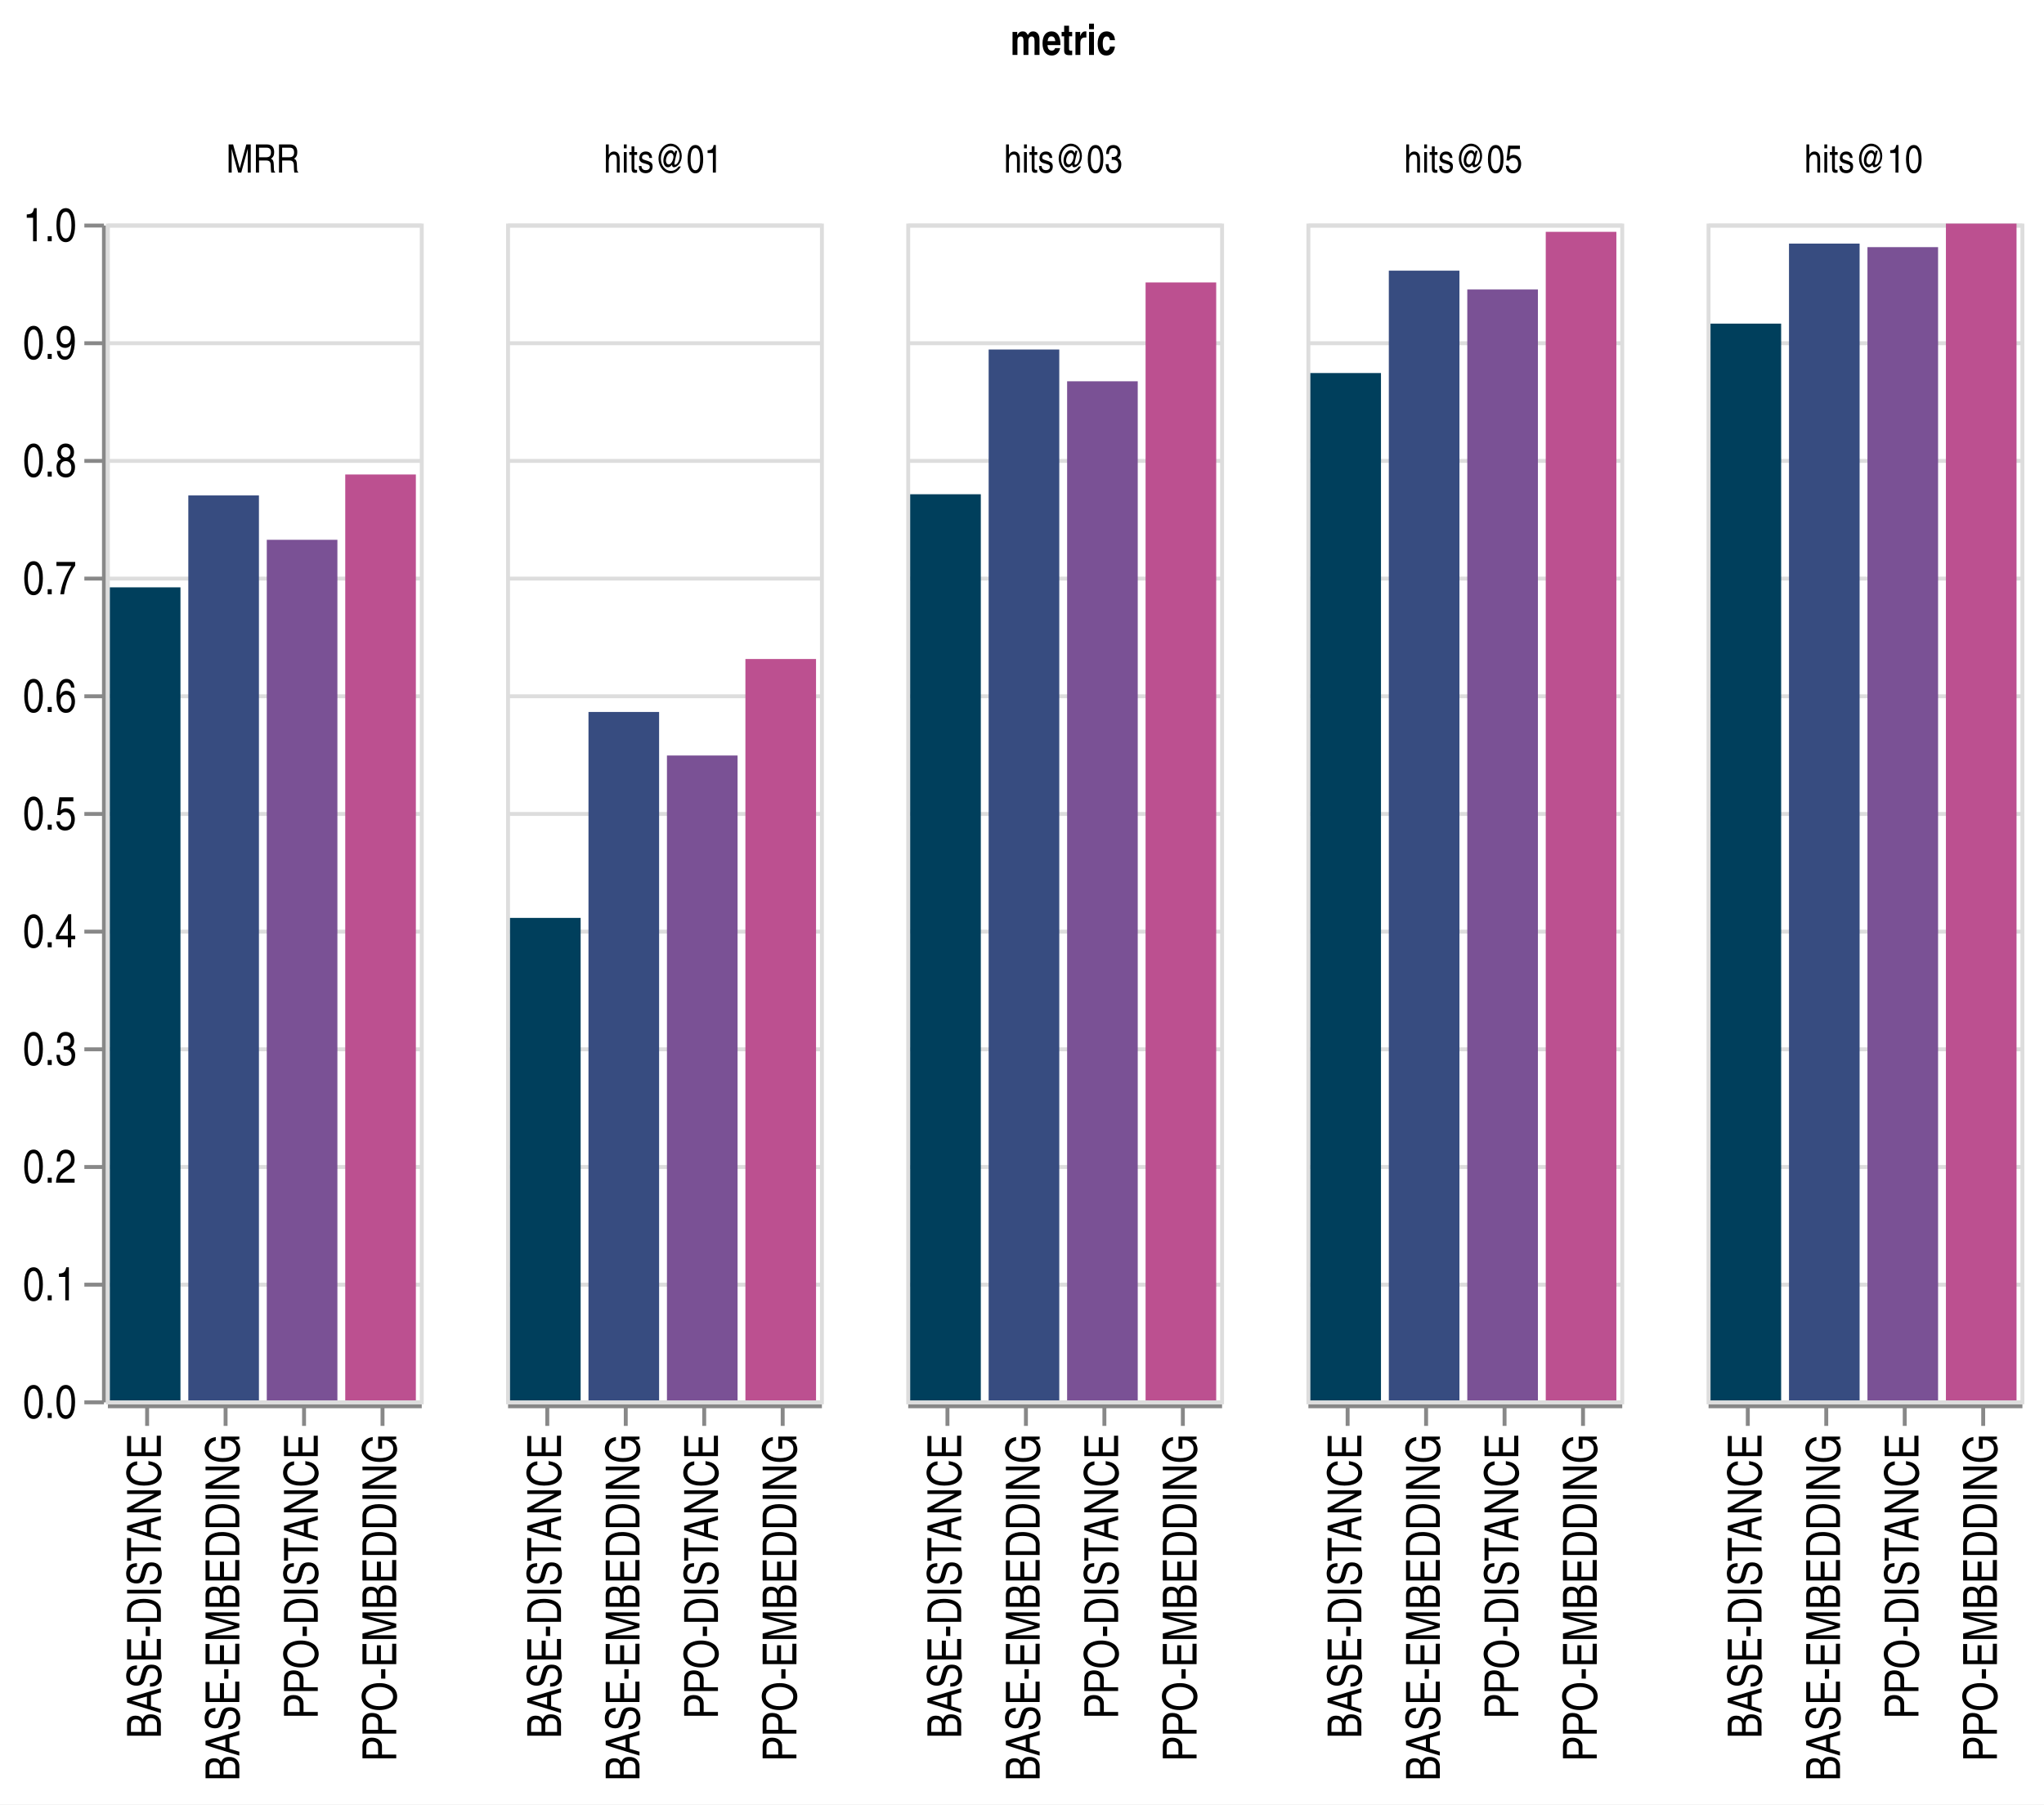
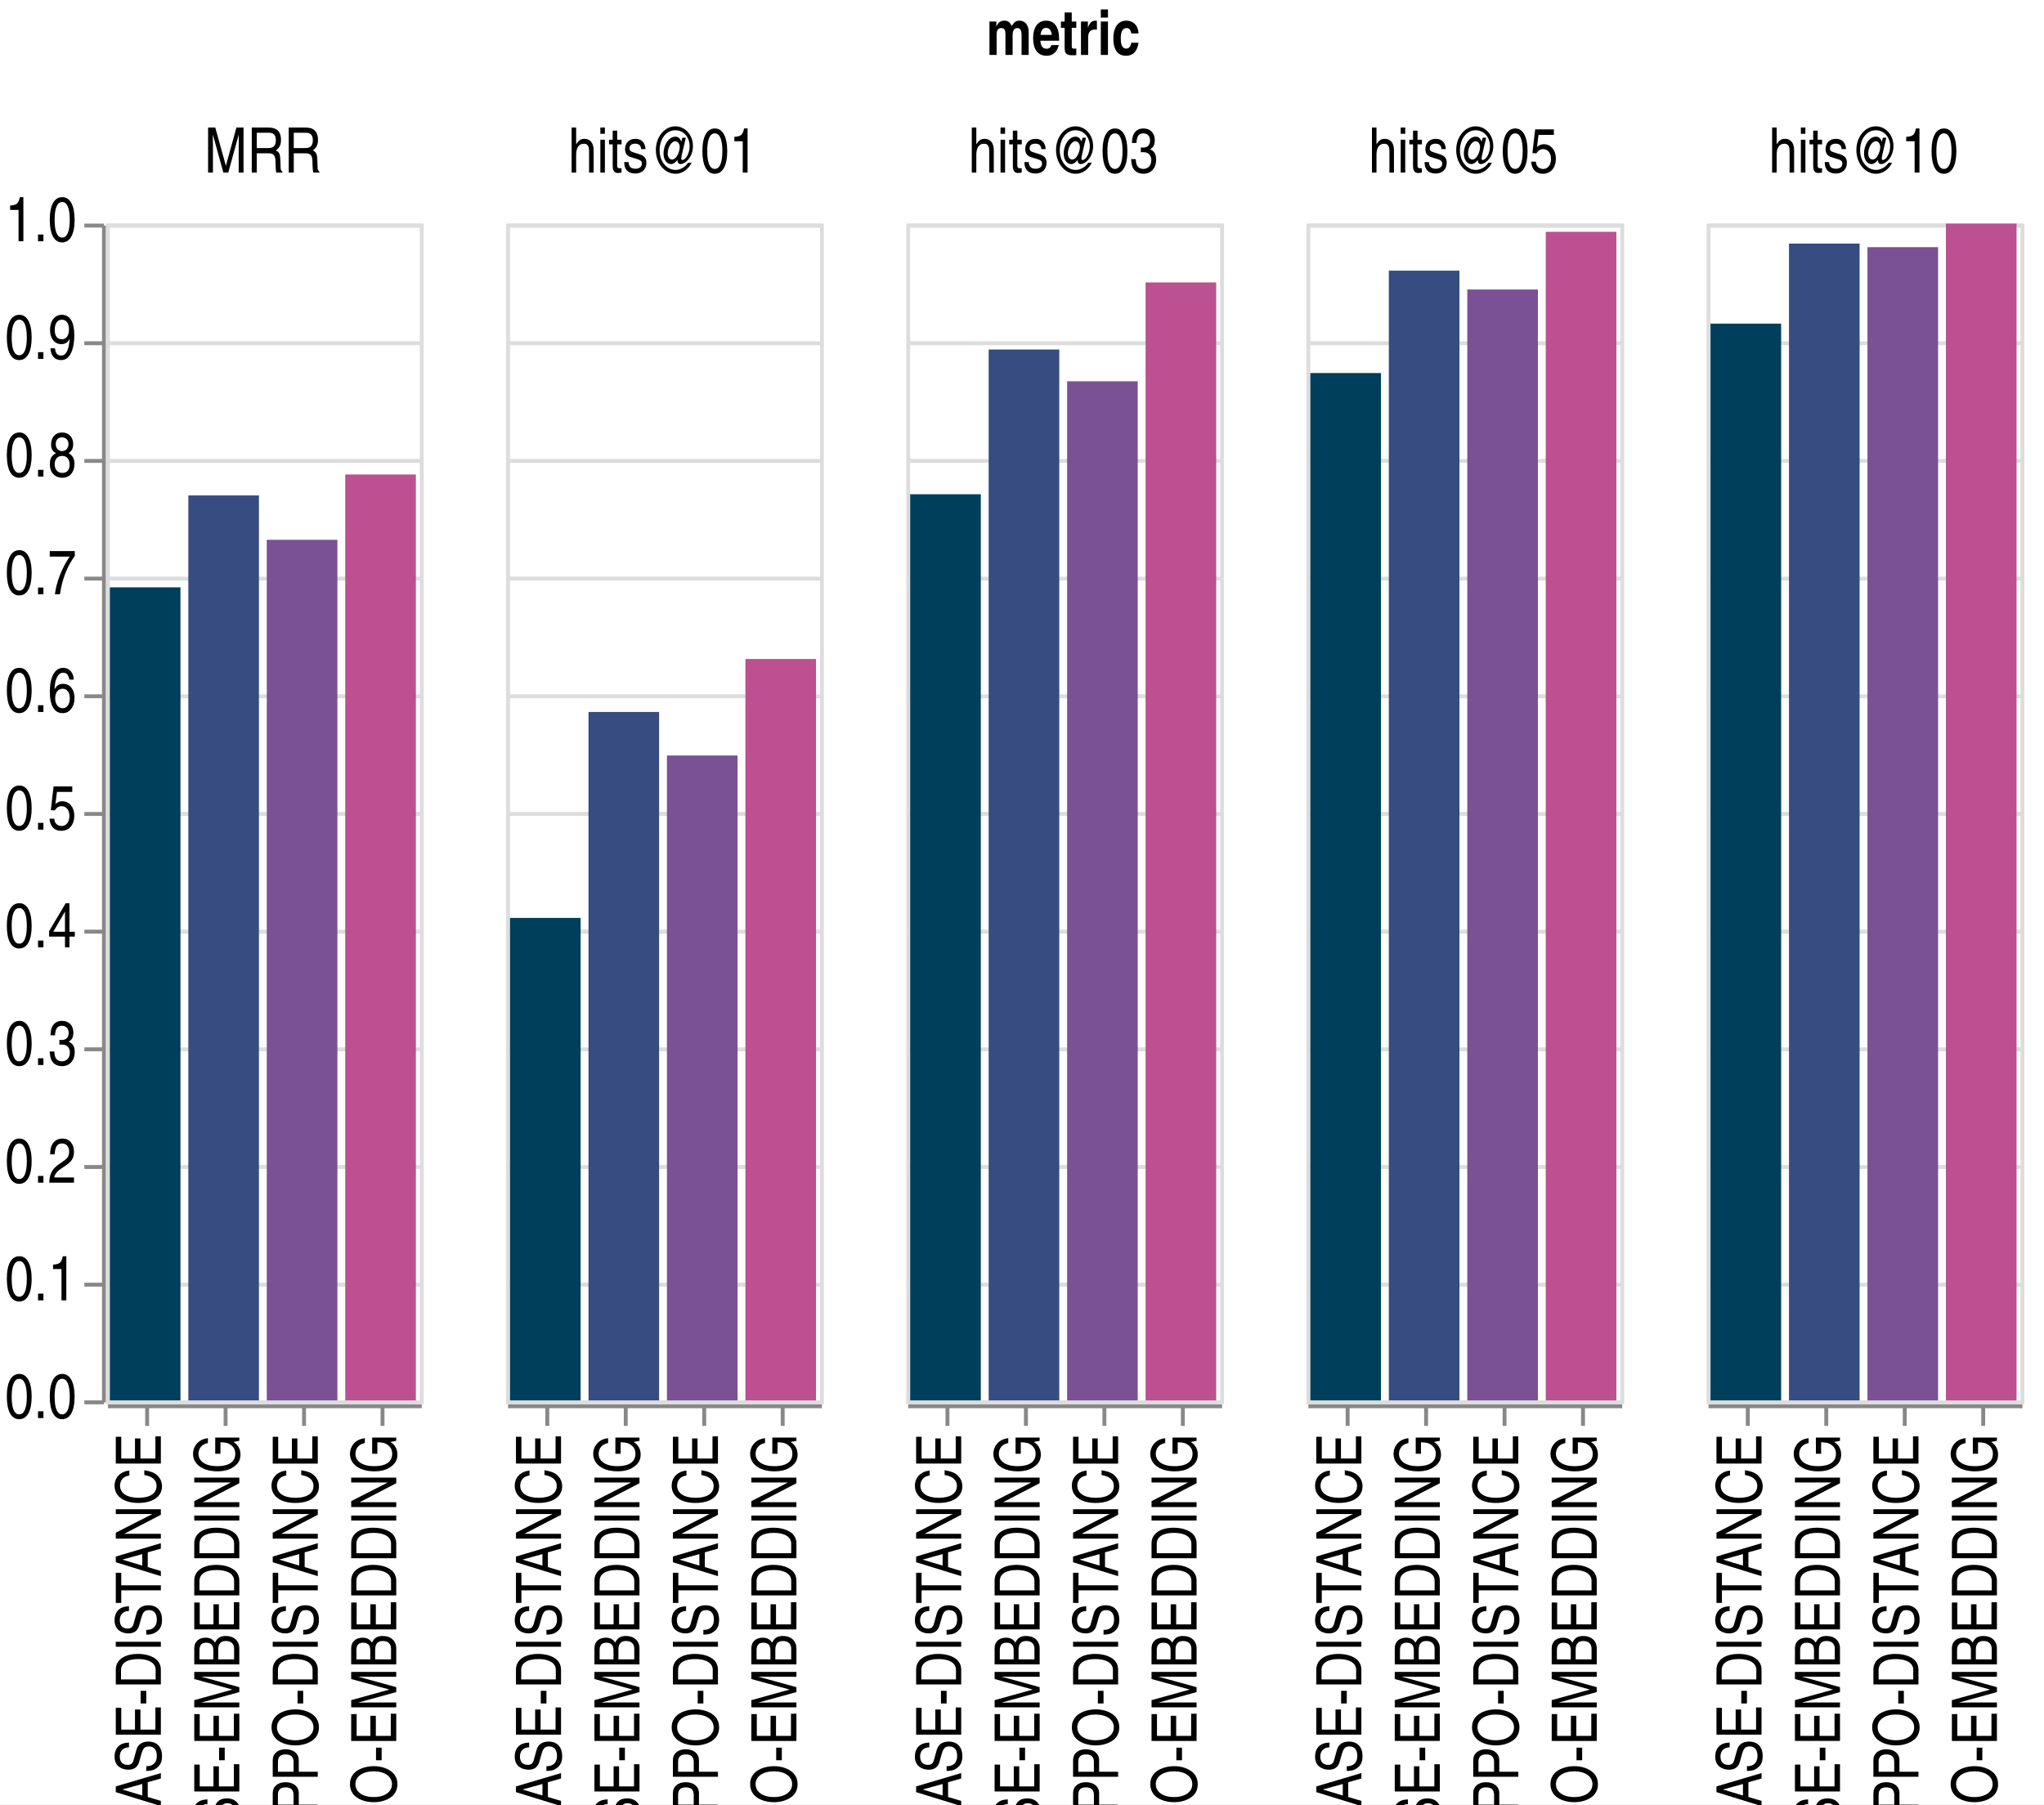
<svg xmlns="http://www.w3.org/2000/svg" version="1.1" class="marks" width="521" height="460" viewBox="0 0 521 460">
  <rect width="521" height="460" fill="white" />
  <g fill="none" stroke-miterlimit="10" transform="translate(27,57)">
    <g class="mark-group role-frame root" role="graphics-object" aria-roledescription="group mark container">
      <g transform="translate(0,0)">
        <path class="background" aria-hidden="true" d="M0,0h0v0h0Z" />
        <g>
          <g class="mark-group role-column-title column-title" role="graphics-object" aria-roledescription="group mark container">
            <g transform="translate(244,-31)">
              <path class="background" aria-hidden="true" d="M0,0h0v0h0Z" />
              <g>
                <g class="mark-group role-title">
                  <g transform="translate(0,-21)">
                    <path class="background" aria-hidden="true" d="M0,0h0v0h0Z" pointer-events="none" />
                    <g>
                      <g class="mark-text role-title-text" role="graphics-symbol" aria-roledescription="title" aria-label="Title text 'metric'" pointer-events="none">
-                         <text text-anchor="middle" transform="translate(0,9)" font-family="arial narrow" font-size="11px" font-weight="bold" fill="#000" opacity="1">metric</text>
+                         <text text-anchor="middle" transform="translate(0,9)" font-family="arial narrow" font-size="16px" font-weight="bold" fill="#000" opacity="1">metric</text>
                      </g>
                    </g>
                    <path class="foreground" aria-hidden="true" d="" pointer-events="none" display="none" />
                  </g>
                </g>
              </g>
              <path class="foreground" aria-hidden="true" d="" display="none" />
            </g>
          </g>
          <g class="mark-group role-row-header row_header" role="graphics-object" aria-roledescription="group mark container">
            <g transform="translate(-1,0)">
              <path class="background" aria-hidden="true" d="M0,0h0v300h0Z" />
              <g>
                <g class="mark-group role-axis" role="graphics-symbol" aria-roledescription="axis" aria-label="Y-axis for a linear scale with values from 0.0 to 1.0">
                  <g transform="translate(0.5,0.5)">
                    <path class="background" aria-hidden="true" d="M0,0h0v0h0Z" pointer-events="none" />
                    <g>
                      <g class="mark-rule role-axis-tick" pointer-events="none">
                        <line transform="translate(0,300)" x2="-5" y2="0" stroke="#888" stroke-width="1" opacity="1" />
                        <line transform="translate(0,270)" x2="-5" y2="0" stroke="#888" stroke-width="1" opacity="1" />
                        <line transform="translate(0,240)" x2="-5" y2="0" stroke="#888" stroke-width="1" opacity="1" />
                        <line transform="translate(0,210)" x2="-5" y2="0" stroke="#888" stroke-width="1" opacity="1" />
                        <line transform="translate(0,180)" x2="-5" y2="0" stroke="#888" stroke-width="1" opacity="1" />
                        <line transform="translate(0,150)" x2="-5" y2="0" stroke="#888" stroke-width="1" opacity="1" />
                        <line transform="translate(0,120)" x2="-5" y2="0" stroke="#888" stroke-width="1" opacity="1" />
                        <line transform="translate(0,90)" x2="-5" y2="0" stroke="#888" stroke-width="1" opacity="1" />
                        <line transform="translate(0,60)" x2="-5" y2="0" stroke="#888" stroke-width="1" opacity="1" />
                        <line transform="translate(0,30)" x2="-5" y2="0" stroke="#888" stroke-width="1" opacity="1" />
                        <line transform="translate(0,0)" x2="-5" y2="0" stroke="#888" stroke-width="1" opacity="1" />
                      </g>
                      <g class="mark-text role-axis-label" pointer-events="none">
-                         <text text-anchor="end" transform="translate(-7,304)" font-family="arial narrow" font-size="12px" fill="#000" opacity="1">0.0</text>
-                         <text text-anchor="end" transform="translate(-7,274)" font-family="arial narrow" font-size="12px" fill="#000" opacity="1">0.1</text>
-                         <text text-anchor="end" transform="translate(-7,244)" font-family="arial narrow" font-size="12px" fill="#000" opacity="1">0.2</text>
-                         <text text-anchor="end" transform="translate(-7,214)" font-family="arial narrow" font-size="12px" fill="#000" opacity="1">0.3</text>
-                         <text text-anchor="end" transform="translate(-7,184)" font-family="arial narrow" font-size="12px" fill="#000" opacity="1">0.4</text>
-                         <text text-anchor="end" transform="translate(-7,154)" font-family="arial narrow" font-size="12px" fill="#000" opacity="1">0.5</text>
-                         <text text-anchor="end" transform="translate(-7,124)" font-family="arial narrow" font-size="12px" fill="#000" opacity="1">0.6</text>
-                         <text text-anchor="end" transform="translate(-7,94)" font-family="arial narrow" font-size="12px" fill="#000" opacity="1">0.7</text>
-                         <text text-anchor="end" transform="translate(-7,64)" font-family="arial narrow" font-size="12px" fill="#000" opacity="1">0.8</text>
-                         <text text-anchor="end" transform="translate(-7,34)" font-family="arial narrow" font-size="12px" fill="#000" opacity="1">0.9</text>
-                         <text text-anchor="end" transform="translate(-7,4)" font-family="arial narrow" font-size="12px" fill="#000" opacity="1">1.0</text>
+                         <text text-anchor="end" transform="translate(-7,304)" font-family="arial narrow" font-size="16px" fill="#000" opacity="1">0.0</text>
+                         <text text-anchor="end" transform="translate(-7,274)" font-family="arial narrow" font-size="16px" fill="#000" opacity="1">0.1</text>
+                         <text text-anchor="end" transform="translate(-7,244)" font-family="arial narrow" font-size="16px" fill="#000" opacity="1">0.2</text>
+                         <text text-anchor="end" transform="translate(-7,214)" font-family="arial narrow" font-size="16px" fill="#000" opacity="1">0.3</text>
+                         <text text-anchor="end" transform="translate(-7,184)" font-family="arial narrow" font-size="16px" fill="#000" opacity="1">0.4</text>
+                         <text text-anchor="end" transform="translate(-7,154)" font-family="arial narrow" font-size="16px" fill="#000" opacity="1">0.5</text>
+                         <text text-anchor="end" transform="translate(-7,124)" font-family="arial narrow" font-size="16px" fill="#000" opacity="1">0.6</text>
+                         <text text-anchor="end" transform="translate(-7,94)" font-family="arial narrow" font-size="16px" fill="#000" opacity="1">0.7</text>
+                         <text text-anchor="end" transform="translate(-7,64)" font-family="arial narrow" font-size="16px" fill="#000" opacity="1">0.8</text>
+                         <text text-anchor="end" transform="translate(-7,34)" font-family="arial narrow" font-size="16px" fill="#000" opacity="1">0.9</text>
+                         <text text-anchor="end" transform="translate(-7,4)" font-family="arial narrow" font-size="16px" fill="#000" opacity="1">1.0</text>
                      </g>
                      <g class="mark-rule role-axis-domain" pointer-events="none">
                        <line transform="translate(0,300)" x2="0" y2="-300" stroke="#888" stroke-width="1" opacity="1" />
                      </g>
                    </g>
                    <path class="foreground" aria-hidden="true" d="" pointer-events="none" display="none" />
                  </g>
                </g>
              </g>
              <path class="foreground" aria-hidden="true" d="" display="none" />
            </g>
          </g>
          <g class="mark-group role-column-header column_header" role="graphics-object" aria-roledescription="group mark container">
            <g transform="translate(0,-1)">
              <path class="background" aria-hidden="true" d="M0,0h80v0h-80Z" />
              <g>
                <g class="mark-group role-title">
                  <g transform="translate(40,-20)">
                    <path class="background" aria-hidden="true" d="M0,0h0v0h0Z" pointer-events="none" />
                    <g>
                      <g class="mark-text role-title-text" role="graphics-symbol" aria-roledescription="title" aria-label="Title text 'MRR'" pointer-events="none">
-                         <text text-anchor="middle" transform="translate(0,8)" font-family="arial narrow" font-size="10px" fill="#000" opacity="1">MRR</text>
+                         <text text-anchor="middle" transform="translate(0,8)" font-family="arial narrow" font-size="16px" fill="#000" opacity="1">MRR</text>
                      </g>
                    </g>
                    <path class="foreground" aria-hidden="true" d="" pointer-events="none" display="none" />
                  </g>
                </g>
              </g>
              <path class="foreground" aria-hidden="true" d="" display="none" />
            </g>
            <g transform="translate(102,-1)">
              <path class="background" aria-hidden="true" d="M0,0h80v0h-80Z" />
              <g>
                <g class="mark-group role-title">
                  <g transform="translate(40,-20)">
                    <path class="background" aria-hidden="true" d="M0,0h0v0h0Z" pointer-events="none" />
                    <g>
                      <g class="mark-text role-title-text" role="graphics-symbol" aria-roledescription="title" aria-label="Title text 'hits@01'" pointer-events="none">
-                         <text text-anchor="middle" transform="translate(0,8)" font-family="arial narrow" font-size="10px" fill="#000" opacity="1">hits@01</text>
+                         <text text-anchor="middle" transform="translate(0,8)" font-family="arial narrow" font-size="16px" fill="#000" opacity="1">hits@01</text>
                      </g>
                    </g>
                    <path class="foreground" aria-hidden="true" d="" pointer-events="none" display="none" />
                  </g>
                </g>
              </g>
              <path class="foreground" aria-hidden="true" d="" display="none" />
            </g>
            <g transform="translate(204,-1)">
              <path class="background" aria-hidden="true" d="M0,0h80v0h-80Z" />
              <g>
                <g class="mark-group role-title">
                  <g transform="translate(40,-20)">
                    <path class="background" aria-hidden="true" d="M0,0h0v0h0Z" pointer-events="none" />
                    <g>
                      <g class="mark-text role-title-text" role="graphics-symbol" aria-roledescription="title" aria-label="Title text 'hits@03'" pointer-events="none">
-                         <text text-anchor="middle" transform="translate(0,8)" font-family="arial narrow" font-size="10px" fill="#000" opacity="1">hits@03</text>
+                         <text text-anchor="middle" transform="translate(0,8)" font-family="arial narrow" font-size="16px" fill="#000" opacity="1">hits@03</text>
                      </g>
                    </g>
                    <path class="foreground" aria-hidden="true" d="" pointer-events="none" display="none" />
                  </g>
                </g>
              </g>
              <path class="foreground" aria-hidden="true" d="" display="none" />
            </g>
            <g transform="translate(306,-1)">
              <path class="background" aria-hidden="true" d="M0,0h80v0h-80Z" />
              <g>
                <g class="mark-group role-title">
                  <g transform="translate(40,-20)">
                    <path class="background" aria-hidden="true" d="M0,0h0v0h0Z" pointer-events="none" />
                    <g>
                      <g class="mark-text role-title-text" role="graphics-symbol" aria-roledescription="title" aria-label="Title text 'hits@05'" pointer-events="none">
-                         <text text-anchor="middle" transform="translate(0,8)" font-family="arial narrow" font-size="10px" fill="#000" opacity="1">hits@05</text>
+                         <text text-anchor="middle" transform="translate(0,8)" font-family="arial narrow" font-size="16px" fill="#000" opacity="1">hits@05</text>
                      </g>
                    </g>
                    <path class="foreground" aria-hidden="true" d="" pointer-events="none" display="none" />
                  </g>
                </g>
              </g>
              <path class="foreground" aria-hidden="true" d="" display="none" />
            </g>
            <g transform="translate(408,-1)">
              <path class="background" aria-hidden="true" d="M0,0h80v0h-80Z" />
              <g>
                <g class="mark-group role-title">
                  <g transform="translate(40,-20)">
                    <path class="background" aria-hidden="true" d="M0,0h0v0h0Z" pointer-events="none" />
                    <g>
                      <g class="mark-text role-title-text" role="graphics-symbol" aria-roledescription="title" aria-label="Title text 'hits@10'" pointer-events="none">
-                         <text text-anchor="middle" transform="translate(0,8)" font-family="arial narrow" font-size="10px" fill="#000" opacity="1">hits@10</text>
+                         <text text-anchor="middle" transform="translate(0,8)" font-family="arial narrow" font-size="16px" fill="#000" opacity="1">hits@10</text>
                      </g>
                    </g>
                    <path class="foreground" aria-hidden="true" d="" pointer-events="none" display="none" />
                  </g>
                </g>
              </g>
              <path class="foreground" aria-hidden="true" d="" display="none" />
            </g>
          </g>
          <g class="mark-group role-column-footer column_footer" role="graphics-object" aria-roledescription="group mark container">
            <g transform="translate(0,301)">
              <path class="background" aria-hidden="true" d="M0,0h80v0h-80Z" />
              <g>
                <g class="mark-group role-axis" role="graphics-symbol" aria-roledescription="axis" aria-label="X-axis for a discrete scale with 4 values: BASE-DISTANCE, BASE-EMBEDDING, PPO-DISTANCE, PPO-EMBEDDING">
                  <g transform="translate(0.5,0.5)">
                    <path class="background" aria-hidden="true" d="M0,0h0v0h0Z" pointer-events="none" />
                    <g>
                      <g class="mark-rule role-axis-tick" pointer-events="none">
                        <line transform="translate(10,0)" x2="0" y2="5" stroke="#888" stroke-width="1" opacity="1" />
                        <line transform="translate(30,0)" x2="0" y2="5" stroke="#888" stroke-width="1" opacity="1" />
                        <line transform="translate(50,0)" x2="0" y2="5" stroke="#888" stroke-width="1" opacity="1" />
                        <line transform="translate(70,0)" x2="0" y2="5" stroke="#888" stroke-width="1" opacity="1" />
                      </g>
                      <g class="mark-text role-axis-label" pointer-events="none">
-                         <text text-anchor="end" transform="translate(9.5,7) rotate(270) translate(0,4)" font-family="arial narrow" font-size="12px" fill="#000" opacity="1">BASE-DISTANCE</text>
-                         <text text-anchor="end" transform="translate(29.5,7) rotate(270) translate(0,4)" font-family="arial narrow" font-size="12px" fill="#000" opacity="1">BASE-EMBEDDING</text>
-                         <text text-anchor="end" transform="translate(49.5,7) rotate(270) translate(0,4)" font-family="arial narrow" font-size="12px" fill="#000" opacity="1">PPO-DISTANCE</text>
-                         <text text-anchor="end" transform="translate(69.5,7) rotate(270) translate(0,4)" font-family="arial narrow" font-size="12px" fill="#000" opacity="1">PPO-EMBEDDING</text>
+                         <text text-anchor="end" transform="translate(9.5,7) rotate(270) translate(0,4)" font-family="arial narrow" font-size="16px" fill="#000" opacity="1">BASE-DISTANCE</text>
+                         <text text-anchor="end" transform="translate(29.5,7) rotate(270) translate(0,4)" font-family="arial narrow" font-size="16px" fill="#000" opacity="1">BASE-EMBEDDING</text>
+                         <text text-anchor="end" transform="translate(49.5,7) rotate(270) translate(0,4)" font-family="arial narrow" font-size="16px" fill="#000" opacity="1">PPO-DISTANCE</text>
+                         <text text-anchor="end" transform="translate(69.5,7) rotate(270) translate(0,4)" font-family="arial narrow" font-size="16px" fill="#000" opacity="1">PPO-EMBEDDING</text>
                      </g>
                      <g class="mark-rule role-axis-domain" pointer-events="none">
                        <line transform="translate(0,0)" x2="80" y2="0" stroke="#888" stroke-width="1" opacity="1" />
                      </g>
                    </g>
                    <path class="foreground" aria-hidden="true" d="" pointer-events="none" display="none" />
                  </g>
                </g>
              </g>
              <path class="foreground" aria-hidden="true" d="" display="none" />
            </g>
            <g transform="translate(102,301)">
              <path class="background" aria-hidden="true" d="M0,0h80v0h-80Z" />
              <g>
                <g class="mark-group role-axis" role="graphics-symbol" aria-roledescription="axis" aria-label="X-axis for a discrete scale with 4 values: BASE-DISTANCE, BASE-EMBEDDING, PPO-DISTANCE, PPO-EMBEDDING">
                  <g transform="translate(0.5,0.5)">
                    <path class="background" aria-hidden="true" d="M0,0h0v0h0Z" pointer-events="none" />
                    <g>
                      <g class="mark-rule role-axis-tick" pointer-events="none">
                        <line transform="translate(10,0)" x2="0" y2="5" stroke="#888" stroke-width="1" opacity="1" />
                        <line transform="translate(30,0)" x2="0" y2="5" stroke="#888" stroke-width="1" opacity="1" />
                        <line transform="translate(50,0)" x2="0" y2="5" stroke="#888" stroke-width="1" opacity="1" />
                        <line transform="translate(70,0)" x2="0" y2="5" stroke="#888" stroke-width="1" opacity="1" />
                      </g>
                      <g class="mark-text role-axis-label" pointer-events="none">
-                         <text text-anchor="end" transform="translate(9.5,7) rotate(270) translate(0,4)" font-family="arial narrow" font-size="12px" fill="#000" opacity="1">BASE-DISTANCE</text>
-                         <text text-anchor="end" transform="translate(29.5,7) rotate(270) translate(0,4)" font-family="arial narrow" font-size="12px" fill="#000" opacity="1">BASE-EMBEDDING</text>
-                         <text text-anchor="end" transform="translate(49.5,7) rotate(270) translate(0,4)" font-family="arial narrow" font-size="12px" fill="#000" opacity="1">PPO-DISTANCE</text>
-                         <text text-anchor="end" transform="translate(69.5,7) rotate(270) translate(0,4)" font-family="arial narrow" font-size="12px" fill="#000" opacity="1">PPO-EMBEDDING</text>
+                         <text text-anchor="end" transform="translate(9.5,7) rotate(270) translate(0,4)" font-family="arial narrow" font-size="16px" fill="#000" opacity="1">BASE-DISTANCE</text>
+                         <text text-anchor="end" transform="translate(29.5,7) rotate(270) translate(0,4)" font-family="arial narrow" font-size="16px" fill="#000" opacity="1">BASE-EMBEDDING</text>
+                         <text text-anchor="end" transform="translate(49.5,7) rotate(270) translate(0,4)" font-family="arial narrow" font-size="16px" fill="#000" opacity="1">PPO-DISTANCE</text>
+                         <text text-anchor="end" transform="translate(69.5,7) rotate(270) translate(0,4)" font-family="arial narrow" font-size="16px" fill="#000" opacity="1">PPO-EMBEDDING</text>
                      </g>
                      <g class="mark-rule role-axis-domain" pointer-events="none">
                        <line transform="translate(0,0)" x2="80" y2="0" stroke="#888" stroke-width="1" opacity="1" />
                      </g>
                    </g>
                    <path class="foreground" aria-hidden="true" d="" pointer-events="none" display="none" />
                  </g>
                </g>
              </g>
              <path class="foreground" aria-hidden="true" d="" display="none" />
            </g>
            <g transform="translate(204,301)">
              <path class="background" aria-hidden="true" d="M0,0h80v0h-80Z" />
              <g>
                <g class="mark-group role-axis" role="graphics-symbol" aria-roledescription="axis" aria-label="X-axis for a discrete scale with 4 values: BASE-DISTANCE, BASE-EMBEDDING, PPO-DISTANCE, PPO-EMBEDDING">
                  <g transform="translate(0.5,0.5)">
                    <path class="background" aria-hidden="true" d="M0,0h0v0h0Z" pointer-events="none" />
                    <g>
                      <g class="mark-rule role-axis-tick" pointer-events="none">
                        <line transform="translate(10,0)" x2="0" y2="5" stroke="#888" stroke-width="1" opacity="1" />
                        <line transform="translate(30,0)" x2="0" y2="5" stroke="#888" stroke-width="1" opacity="1" />
                        <line transform="translate(50,0)" x2="0" y2="5" stroke="#888" stroke-width="1" opacity="1" />
                        <line transform="translate(70,0)" x2="0" y2="5" stroke="#888" stroke-width="1" opacity="1" />
                      </g>
                      <g class="mark-text role-axis-label" pointer-events="none">
-                         <text text-anchor="end" transform="translate(9.5,7) rotate(270) translate(0,4)" font-family="arial narrow" font-size="12px" fill="#000" opacity="1">BASE-DISTANCE</text>
-                         <text text-anchor="end" transform="translate(29.5,7) rotate(270) translate(0,4)" font-family="arial narrow" font-size="12px" fill="#000" opacity="1">BASE-EMBEDDING</text>
-                         <text text-anchor="end" transform="translate(49.5,7) rotate(270) translate(0,4)" font-family="arial narrow" font-size="12px" fill="#000" opacity="1">PPO-DISTANCE</text>
-                         <text text-anchor="end" transform="translate(69.5,7) rotate(270) translate(0,4)" font-family="arial narrow" font-size="12px" fill="#000" opacity="1">PPO-EMBEDDING</text>
+                         <text text-anchor="end" transform="translate(9.5,7) rotate(270) translate(0,4)" font-family="arial narrow" font-size="16px" fill="#000" opacity="1">BASE-DISTANCE</text>
+                         <text text-anchor="end" transform="translate(29.5,7) rotate(270) translate(0,4)" font-family="arial narrow" font-size="16px" fill="#000" opacity="1">BASE-EMBEDDING</text>
+                         <text text-anchor="end" transform="translate(49.5,7) rotate(270) translate(0,4)" font-family="arial narrow" font-size="16px" fill="#000" opacity="1">PPO-DISTANCE</text>
+                         <text text-anchor="end" transform="translate(69.5,7) rotate(270) translate(0,4)" font-family="arial narrow" font-size="16px" fill="#000" opacity="1">PPO-EMBEDDING</text>
                      </g>
                      <g class="mark-rule role-axis-domain" pointer-events="none">
                        <line transform="translate(0,0)" x2="80" y2="0" stroke="#888" stroke-width="1" opacity="1" />
                      </g>
                    </g>
                    <path class="foreground" aria-hidden="true" d="" pointer-events="none" display="none" />
                  </g>
                </g>
              </g>
              <path class="foreground" aria-hidden="true" d="" display="none" />
            </g>
            <g transform="translate(306,301)">
              <path class="background" aria-hidden="true" d="M0,0h80v0h-80Z" />
              <g>
                <g class="mark-group role-axis" role="graphics-symbol" aria-roledescription="axis" aria-label="X-axis for a discrete scale with 4 values: BASE-DISTANCE, BASE-EMBEDDING, PPO-DISTANCE, PPO-EMBEDDING">
                  <g transform="translate(0.5,0.5)">
                    <path class="background" aria-hidden="true" d="M0,0h0v0h0Z" pointer-events="none" />
                    <g>
                      <g class="mark-rule role-axis-tick" pointer-events="none">
                        <line transform="translate(10,0)" x2="0" y2="5" stroke="#888" stroke-width="1" opacity="1" />
                        <line transform="translate(30,0)" x2="0" y2="5" stroke="#888" stroke-width="1" opacity="1" />
                        <line transform="translate(50,0)" x2="0" y2="5" stroke="#888" stroke-width="1" opacity="1" />
                        <line transform="translate(70,0)" x2="0" y2="5" stroke="#888" stroke-width="1" opacity="1" />
                      </g>
                      <g class="mark-text role-axis-label" pointer-events="none">
-                         <text text-anchor="end" transform="translate(9.5,7) rotate(270) translate(0,4)" font-family="arial narrow" font-size="12px" fill="#000" opacity="1">BASE-DISTANCE</text>
-                         <text text-anchor="end" transform="translate(29.5,7) rotate(270) translate(0,4)" font-family="arial narrow" font-size="12px" fill="#000" opacity="1">BASE-EMBEDDING</text>
-                         <text text-anchor="end" transform="translate(49.5,7) rotate(270) translate(0,4)" font-family="arial narrow" font-size="12px" fill="#000" opacity="1">PPO-DISTANCE</text>
-                         <text text-anchor="end" transform="translate(69.5,7) rotate(270) translate(0,4)" font-family="arial narrow" font-size="12px" fill="#000" opacity="1">PPO-EMBEDDING</text>
+                         <text text-anchor="end" transform="translate(9.5,7) rotate(270) translate(0,4)" font-family="arial narrow" font-size="16px" fill="#000" opacity="1">BASE-DISTANCE</text>
+                         <text text-anchor="end" transform="translate(29.5,7) rotate(270) translate(0,4)" font-family="arial narrow" font-size="16px" fill="#000" opacity="1">BASE-EMBEDDING</text>
+                         <text text-anchor="end" transform="translate(49.5,7) rotate(270) translate(0,4)" font-family="arial narrow" font-size="16px" fill="#000" opacity="1">PPO-DISTANCE</text>
+                         <text text-anchor="end" transform="translate(69.5,7) rotate(270) translate(0,4)" font-family="arial narrow" font-size="16px" fill="#000" opacity="1">PPO-EMBEDDING</text>
                      </g>
                      <g class="mark-rule role-axis-domain" pointer-events="none">
                        <line transform="translate(0,0)" x2="80" y2="0" stroke="#888" stroke-width="1" opacity="1" />
                      </g>
                    </g>
                    <path class="foreground" aria-hidden="true" d="" pointer-events="none" display="none" />
                  </g>
                </g>
              </g>
              <path class="foreground" aria-hidden="true" d="" display="none" />
            </g>
            <g transform="translate(408,301)">
              <path class="background" aria-hidden="true" d="M0,0h80v0h-80Z" />
              <g>
                <g class="mark-group role-axis" role="graphics-symbol" aria-roledescription="axis" aria-label="X-axis for a discrete scale with 4 values: BASE-DISTANCE, BASE-EMBEDDING, PPO-DISTANCE, PPO-EMBEDDING">
                  <g transform="translate(0.5,0.5)">
                    <path class="background" aria-hidden="true" d="M0,0h0v0h0Z" pointer-events="none" />
                    <g>
                      <g class="mark-rule role-axis-tick" pointer-events="none">
                        <line transform="translate(10,0)" x2="0" y2="5" stroke="#888" stroke-width="1" opacity="1" />
                        <line transform="translate(30,0)" x2="0" y2="5" stroke="#888" stroke-width="1" opacity="1" />
                        <line transform="translate(50,0)" x2="0" y2="5" stroke="#888" stroke-width="1" opacity="1" />
                        <line transform="translate(70,0)" x2="0" y2="5" stroke="#888" stroke-width="1" opacity="1" />
                      </g>
                      <g class="mark-text role-axis-label" pointer-events="none">
-                         <text text-anchor="end" transform="translate(9.5,7) rotate(270) translate(0,4)" font-family="arial narrow" font-size="12px" fill="#000" opacity="1">BASE-DISTANCE</text>
-                         <text text-anchor="end" transform="translate(29.5,7) rotate(270) translate(0,4)" font-family="arial narrow" font-size="12px" fill="#000" opacity="1">BASE-EMBEDDING</text>
-                         <text text-anchor="end" transform="translate(49.5,7) rotate(270) translate(0,4)" font-family="arial narrow" font-size="12px" fill="#000" opacity="1">PPO-DISTANCE</text>
-                         <text text-anchor="end" transform="translate(69.5,7) rotate(270) translate(0,4)" font-family="arial narrow" font-size="12px" fill="#000" opacity="1">PPO-EMBEDDING</text>
+                         <text text-anchor="end" transform="translate(9.5,7) rotate(270) translate(0,4)" font-family="arial narrow" font-size="16px" fill="#000" opacity="1">BASE-DISTANCE</text>
+                         <text text-anchor="end" transform="translate(29.5,7) rotate(270) translate(0,4)" font-family="arial narrow" font-size="16px" fill="#000" opacity="1">BASE-EMBEDDING</text>
+                         <text text-anchor="end" transform="translate(49.5,7) rotate(270) translate(0,4)" font-family="arial narrow" font-size="16px" fill="#000" opacity="1">PPO-DISTANCE</text>
+                         <text text-anchor="end" transform="translate(69.5,7) rotate(270) translate(0,4)" font-family="arial narrow" font-size="16px" fill="#000" opacity="1">PPO-EMBEDDING</text>
                      </g>
                      <g class="mark-rule role-axis-domain" pointer-events="none">
                        <line transform="translate(0,0)" x2="80" y2="0" stroke="#888" stroke-width="1" opacity="1" />
                      </g>
                    </g>
                    <path class="foreground" aria-hidden="true" d="" pointer-events="none" display="none" />
                  </g>
                </g>
              </g>
              <path class="foreground" aria-hidden="true" d="" display="none" />
            </g>
          </g>
          <g class="mark-group role-scope cell" role="graphics-object" aria-roledescription="group mark container">
            <g transform="translate(0,0)">
              <path class="background" aria-hidden="true" d="M0.5,0.5h80v300h-80Z" stroke="#ddd" />
              <g>
                <g class="mark-group role-axis" aria-hidden="true">
                  <g transform="translate(0.5,0.5)">
                    <path class="background" aria-hidden="true" d="M0,0h0v0h0Z" pointer-events="none" />
                    <g>
                      <g class="mark-rule role-axis-grid" pointer-events="none">
                        <line transform="translate(0,300)" x2="80" y2="0" stroke="#ddd" stroke-width="1" opacity="1" />
                        <line transform="translate(0,270)" x2="80" y2="0" stroke="#ddd" stroke-width="1" opacity="1" />
                        <line transform="translate(0,240)" x2="80" y2="0" stroke="#ddd" stroke-width="1" opacity="1" />
                        <line transform="translate(0,210)" x2="80" y2="0" stroke="#ddd" stroke-width="1" opacity="1" />
                        <line transform="translate(0,180)" x2="80" y2="0" stroke="#ddd" stroke-width="1" opacity="1" />
                        <line transform="translate(0,150)" x2="80" y2="0" stroke="#ddd" stroke-width="1" opacity="1" />
                        <line transform="translate(0,120)" x2="80" y2="0" stroke="#ddd" stroke-width="1" opacity="1" />
                        <line transform="translate(0,90)" x2="80" y2="0" stroke="#ddd" stroke-width="1" opacity="1" />
                        <line transform="translate(0,60)" x2="80" y2="0" stroke="#ddd" stroke-width="1" opacity="1" />
                        <line transform="translate(0,30)" x2="80" y2="0" stroke="#ddd" stroke-width="1" opacity="1" />
                        <line transform="translate(0,0)" x2="80" y2="0" stroke="#ddd" stroke-width="1" opacity="1" />
                      </g>
                    </g>
                    <path class="foreground" aria-hidden="true" d="" pointer-events="none" display="none" />
                  </g>
                </g>
                <g class="mark-rect role-mark child_marks" role="graphics-object" aria-roledescription="rect mark container">
                  <path aria-label="config: BASE-DISTANCE; value: 0.6909" role="graphics-symbol" aria-roledescription="bar" d="M1,92.73h18v207.27h-18Z" fill="#003f5c" />
                  <path aria-label="config: BASE-EMBEDDING; value: 0.769" role="graphics-symbol" aria-roledescription="bar" d="M21,69.3h18v230.7h-18Z" fill="#374c80" />
                  <path aria-label="config: PPO-DISTANCE; value: 0.7313" role="graphics-symbol" aria-roledescription="bar" d="M41,80.61h18v219.39h-18Z" fill="#7a5195" />
                  <path aria-label="config: PPO-EMBEDDING; value: 0.7868" role="graphics-symbol" aria-roledescription="bar" d="M61,63.96h18v236.04h-18Z" fill="#bc5090" />
                </g>
              </g>
              <path class="foreground" aria-hidden="true" d="" display="none" />
            </g>
            <g transform="translate(102,0)">
              <path class="background" aria-hidden="true" d="M0.5,0.5h80v300h-80Z" stroke="#ddd" />
              <g>
                <g class="mark-group role-axis" aria-hidden="true">
                  <g transform="translate(0.5,0.5)">
                    <path class="background" aria-hidden="true" d="M0,0h0v0h0Z" pointer-events="none" />
                    <g>
                      <g class="mark-rule role-axis-grid" pointer-events="none">
                        <line transform="translate(0,300)" x2="80" y2="0" stroke="#ddd" stroke-width="1" opacity="1" />
                        <line transform="translate(0,270)" x2="80" y2="0" stroke="#ddd" stroke-width="1" opacity="1" />
                        <line transform="translate(0,240)" x2="80" y2="0" stroke="#ddd" stroke-width="1" opacity="1" />
                        <line transform="translate(0,210)" x2="80" y2="0" stroke="#ddd" stroke-width="1" opacity="1" />
                        <line transform="translate(0,180)" x2="80" y2="0" stroke="#ddd" stroke-width="1" opacity="1" />
                        <line transform="translate(0,150)" x2="80" y2="0" stroke="#ddd" stroke-width="1" opacity="1" />
                        <line transform="translate(0,120)" x2="80" y2="0" stroke="#ddd" stroke-width="1" opacity="1" />
                        <line transform="translate(0,90)" x2="80" y2="0" stroke="#ddd" stroke-width="1" opacity="1" />
                        <line transform="translate(0,60)" x2="80" y2="0" stroke="#ddd" stroke-width="1" opacity="1" />
                        <line transform="translate(0,30)" x2="80" y2="0" stroke="#ddd" stroke-width="1" opacity="1" />
                        <line transform="translate(0,0)" x2="80" y2="0" stroke="#ddd" stroke-width="1" opacity="1" />
                      </g>
                    </g>
                    <path class="foreground" aria-hidden="true" d="" pointer-events="none" display="none" />
                  </g>
                </g>
                <g class="mark-rect role-mark child_marks" role="graphics-object" aria-roledescription="rect mark container">
                  <path aria-label="config: BASE-DISTANCE; value: 0.41" role="graphics-symbol" aria-roledescription="bar" d="M1,177h18v123h-18Z" fill="#003f5c" />
                  <path aria-label="config: BASE-EMBEDDING; value: 0.585" role="graphics-symbol" aria-roledescription="bar" d="M21,124.5h18v175.5h-18Z" fill="#374c80" />
                  <path aria-label="config: PPO-DISTANCE; value: 0.548" role="graphics-symbol" aria-roledescription="bar" d="M41,135.6h18v164.4h-18Z" fill="#7a5195" />
                  <path aria-label="config: PPO-EMBEDDING; value: 0.63" role="graphics-symbol" aria-roledescription="bar" d="M61,111h18v189h-18Z" fill="#bc5090" />
                </g>
              </g>
              <path class="foreground" aria-hidden="true" d="" display="none" />
            </g>
            <g transform="translate(204,0)">
              <path class="background" aria-hidden="true" d="M0.5,0.5h80v300h-80Z" stroke="#ddd" />
              <g>
                <g class="mark-group role-axis" aria-hidden="true">
                  <g transform="translate(0.5,0.5)">
                    <path class="background" aria-hidden="true" d="M0,0h0v0h0Z" pointer-events="none" />
                    <g>
                      <g class="mark-rule role-axis-grid" pointer-events="none">
                        <line transform="translate(0,300)" x2="80" y2="0" stroke="#ddd" stroke-width="1" opacity="1" />
                        <line transform="translate(0,270)" x2="80" y2="0" stroke="#ddd" stroke-width="1" opacity="1" />
                        <line transform="translate(0,240)" x2="80" y2="0" stroke="#ddd" stroke-width="1" opacity="1" />
                        <line transform="translate(0,210)" x2="80" y2="0" stroke="#ddd" stroke-width="1" opacity="1" />
                        <line transform="translate(0,180)" x2="80" y2="0" stroke="#ddd" stroke-width="1" opacity="1" />
                        <line transform="translate(0,150)" x2="80" y2="0" stroke="#ddd" stroke-width="1" opacity="1" />
                        <line transform="translate(0,120)" x2="80" y2="0" stroke="#ddd" stroke-width="1" opacity="1" />
                        <line transform="translate(0,90)" x2="80" y2="0" stroke="#ddd" stroke-width="1" opacity="1" />
                        <line transform="translate(0,60)" x2="80" y2="0" stroke="#ddd" stroke-width="1" opacity="1" />
                        <line transform="translate(0,30)" x2="80" y2="0" stroke="#ddd" stroke-width="1" opacity="1" />
                        <line transform="translate(0,0)" x2="80" y2="0" stroke="#ddd" stroke-width="1" opacity="1" />
                      </g>
                    </g>
                    <path class="foreground" aria-hidden="true" d="" pointer-events="none" display="none" />
                  </g>
                </g>
                <g class="mark-rect role-mark child_marks" role="graphics-object" aria-roledescription="rect mark container">
                  <path aria-label="config: BASE-DISTANCE; value: 0.77" role="graphics-symbol" aria-roledescription="bar" d="M1,69h18v231h-18Z" fill="#003f5c" />
                  <path aria-label="config: BASE-EMBEDDING; value: 0.893" role="graphics-symbol" aria-roledescription="bar" d="M21,32.1h18v267.9h-18Z" fill="#374c80" />
                  <path aria-label="config: PPO-DISTANCE; value: 0.866" role="graphics-symbol" aria-roledescription="bar" d="M41,40.2h18v259.8h-18Z" fill="#7a5195" />
                  <path aria-label="config: PPO-EMBEDDING; value: 0.95" role="graphics-symbol" aria-roledescription="bar" d="M61,15h18v285h-18Z" fill="#bc5090" />
                </g>
              </g>
              <path class="foreground" aria-hidden="true" d="" display="none" />
            </g>
            <g transform="translate(306,0)">
              <path class="background" aria-hidden="true" d="M0.5,0.5h80v300h-80Z" stroke="#ddd" />
              <g>
                <g class="mark-group role-axis" aria-hidden="true">
                  <g transform="translate(0.5,0.5)">
                    <path class="background" aria-hidden="true" d="M0,0h0v0h0Z" pointer-events="none" />
                    <g>
                      <g class="mark-rule role-axis-grid" pointer-events="none">
                        <line transform="translate(0,300)" x2="80" y2="0" stroke="#ddd" stroke-width="1" opacity="1" />
                        <line transform="translate(0,270)" x2="80" y2="0" stroke="#ddd" stroke-width="1" opacity="1" />
                        <line transform="translate(0,240)" x2="80" y2="0" stroke="#ddd" stroke-width="1" opacity="1" />
                        <line transform="translate(0,210)" x2="80" y2="0" stroke="#ddd" stroke-width="1" opacity="1" />
                        <line transform="translate(0,180)" x2="80" y2="0" stroke="#ddd" stroke-width="1" opacity="1" />
                        <line transform="translate(0,150)" x2="80" y2="0" stroke="#ddd" stroke-width="1" opacity="1" />
                        <line transform="translate(0,120)" x2="80" y2="0" stroke="#ddd" stroke-width="1" opacity="1" />
                        <line transform="translate(0,90)" x2="80" y2="0" stroke="#ddd" stroke-width="1" opacity="1" />
                        <line transform="translate(0,60)" x2="80" y2="0" stroke="#ddd" stroke-width="1" opacity="1" />
                        <line transform="translate(0,30)" x2="80" y2="0" stroke="#ddd" stroke-width="1" opacity="1" />
                        <line transform="translate(0,0)" x2="80" y2="0" stroke="#ddd" stroke-width="1" opacity="1" />
                      </g>
                    </g>
                    <path class="foreground" aria-hidden="true" d="" pointer-events="none" display="none" />
                  </g>
                </g>
                <g class="mark-rect role-mark child_marks" role="graphics-object" aria-roledescription="rect mark container">
                  <path aria-label="config: BASE-DISTANCE; value: 0.873" role="graphics-symbol" aria-roledescription="bar" d="M1,38.1h18v261.9h-18Z" fill="#003f5c" />
                  <path aria-label="config: BASE-EMBEDDING; value: 0.96" role="graphics-symbol" aria-roledescription="bar" d="M21,12h18v288h-18Z" fill="#374c80" />
                  <path aria-label="config: PPO-DISTANCE; value: 0.944" role="graphics-symbol" aria-roledescription="bar" d="M41,16.8h18v283.2h-18Z" fill="#7a5195" />
                  <path aria-label="config: PPO-EMBEDDING; value: 0.993" role="graphics-symbol" aria-roledescription="bar" d="M61,2.1h18v297.9h-18Z" fill="#bc5090" />
                </g>
              </g>
              <path class="foreground" aria-hidden="true" d="" display="none" />
            </g>
            <g transform="translate(408,0)">
              <path class="background" aria-hidden="true" d="M0.5,0.5h80v300h-80Z" stroke="#ddd" />
              <g>
                <g class="mark-group role-axis" aria-hidden="true">
                  <g transform="translate(0.5,0.5)">
                    <path class="background" aria-hidden="true" d="M0,0h0v0h0Z" pointer-events="none" />
                    <g>
                      <g class="mark-rule role-axis-grid" pointer-events="none">
                        <line transform="translate(0,300)" x2="80" y2="0" stroke="#ddd" stroke-width="1" opacity="1" />
                        <line transform="translate(0,270)" x2="80" y2="0" stroke="#ddd" stroke-width="1" opacity="1" />
                        <line transform="translate(0,240)" x2="80" y2="0" stroke="#ddd" stroke-width="1" opacity="1" />
                        <line transform="translate(0,210)" x2="80" y2="0" stroke="#ddd" stroke-width="1" opacity="1" />
                        <line transform="translate(0,180)" x2="80" y2="0" stroke="#ddd" stroke-width="1" opacity="1" />
                        <line transform="translate(0,150)" x2="80" y2="0" stroke="#ddd" stroke-width="1" opacity="1" />
                        <line transform="translate(0,120)" x2="80" y2="0" stroke="#ddd" stroke-width="1" opacity="1" />
                        <line transform="translate(0,90)" x2="80" y2="0" stroke="#ddd" stroke-width="1" opacity="1" />
                        <line transform="translate(0,60)" x2="80" y2="0" stroke="#ddd" stroke-width="1" opacity="1" />
                        <line transform="translate(0,30)" x2="80" y2="0" stroke="#ddd" stroke-width="1" opacity="1" />
                        <line transform="translate(0,0)" x2="80" y2="0" stroke="#ddd" stroke-width="1" opacity="1" />
                      </g>
                    </g>
                    <path class="foreground" aria-hidden="true" d="" pointer-events="none" display="none" />
                  </g>
                </g>
                <g class="mark-rect role-mark child_marks" role="graphics-object" aria-roledescription="rect mark container">
                  <path aria-label="config: BASE-DISTANCE; value: 0.915" role="graphics-symbol" aria-roledescription="bar" d="M1,25.5h18v274.5h-18Z" fill="#003f5c" />
                  <path aria-label="config: BASE-EMBEDDING; value: 0.983" role="graphics-symbol" aria-roledescription="bar" d="M21,5.1h18v294.9h-18Z" fill="#374c80" />
                  <path aria-label="config: PPO-DISTANCE; value: 0.98" role="graphics-symbol" aria-roledescription="bar" d="M41,6h18v294h-18Z" fill="#7a5195" />
                  <path aria-label="config: PPO-EMBEDDING; value: 1" role="graphics-symbol" aria-roledescription="bar" d="M61,0h18v300h-18Z" fill="#bc5090" />
                </g>
              </g>
              <path class="foreground" aria-hidden="true" d="" display="none" />
            </g>
          </g>
        </g>
        <path class="foreground" aria-hidden="true" d="" display="none" />
      </g>
    </g>
  </g>
</svg>
